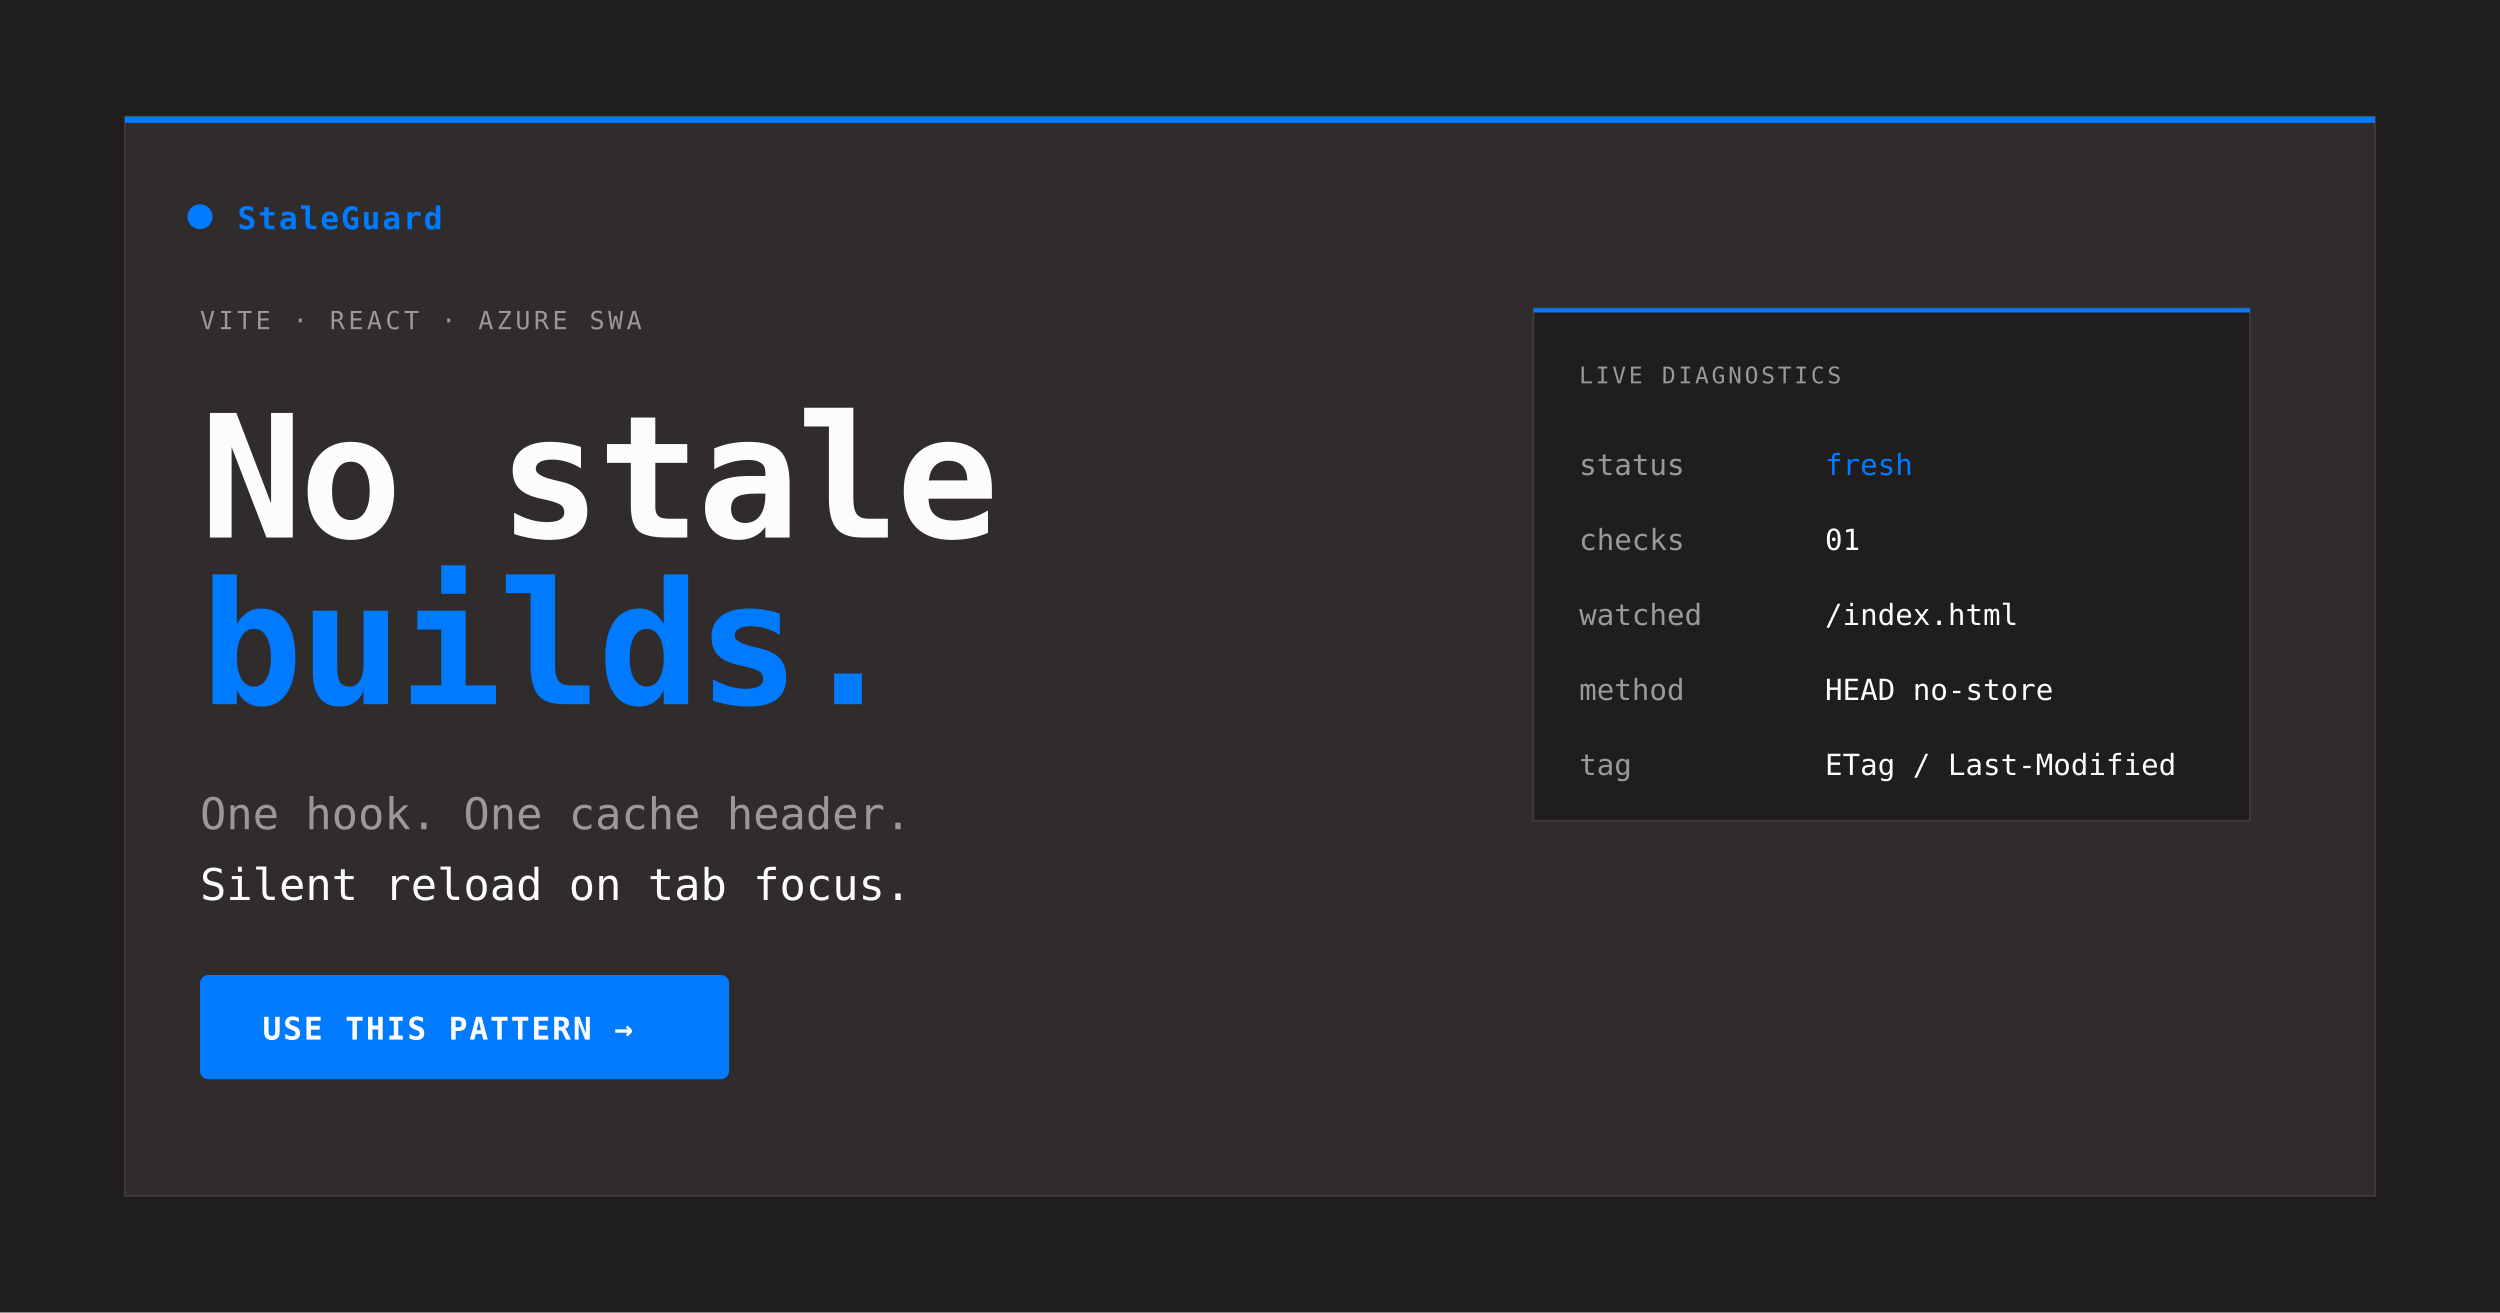
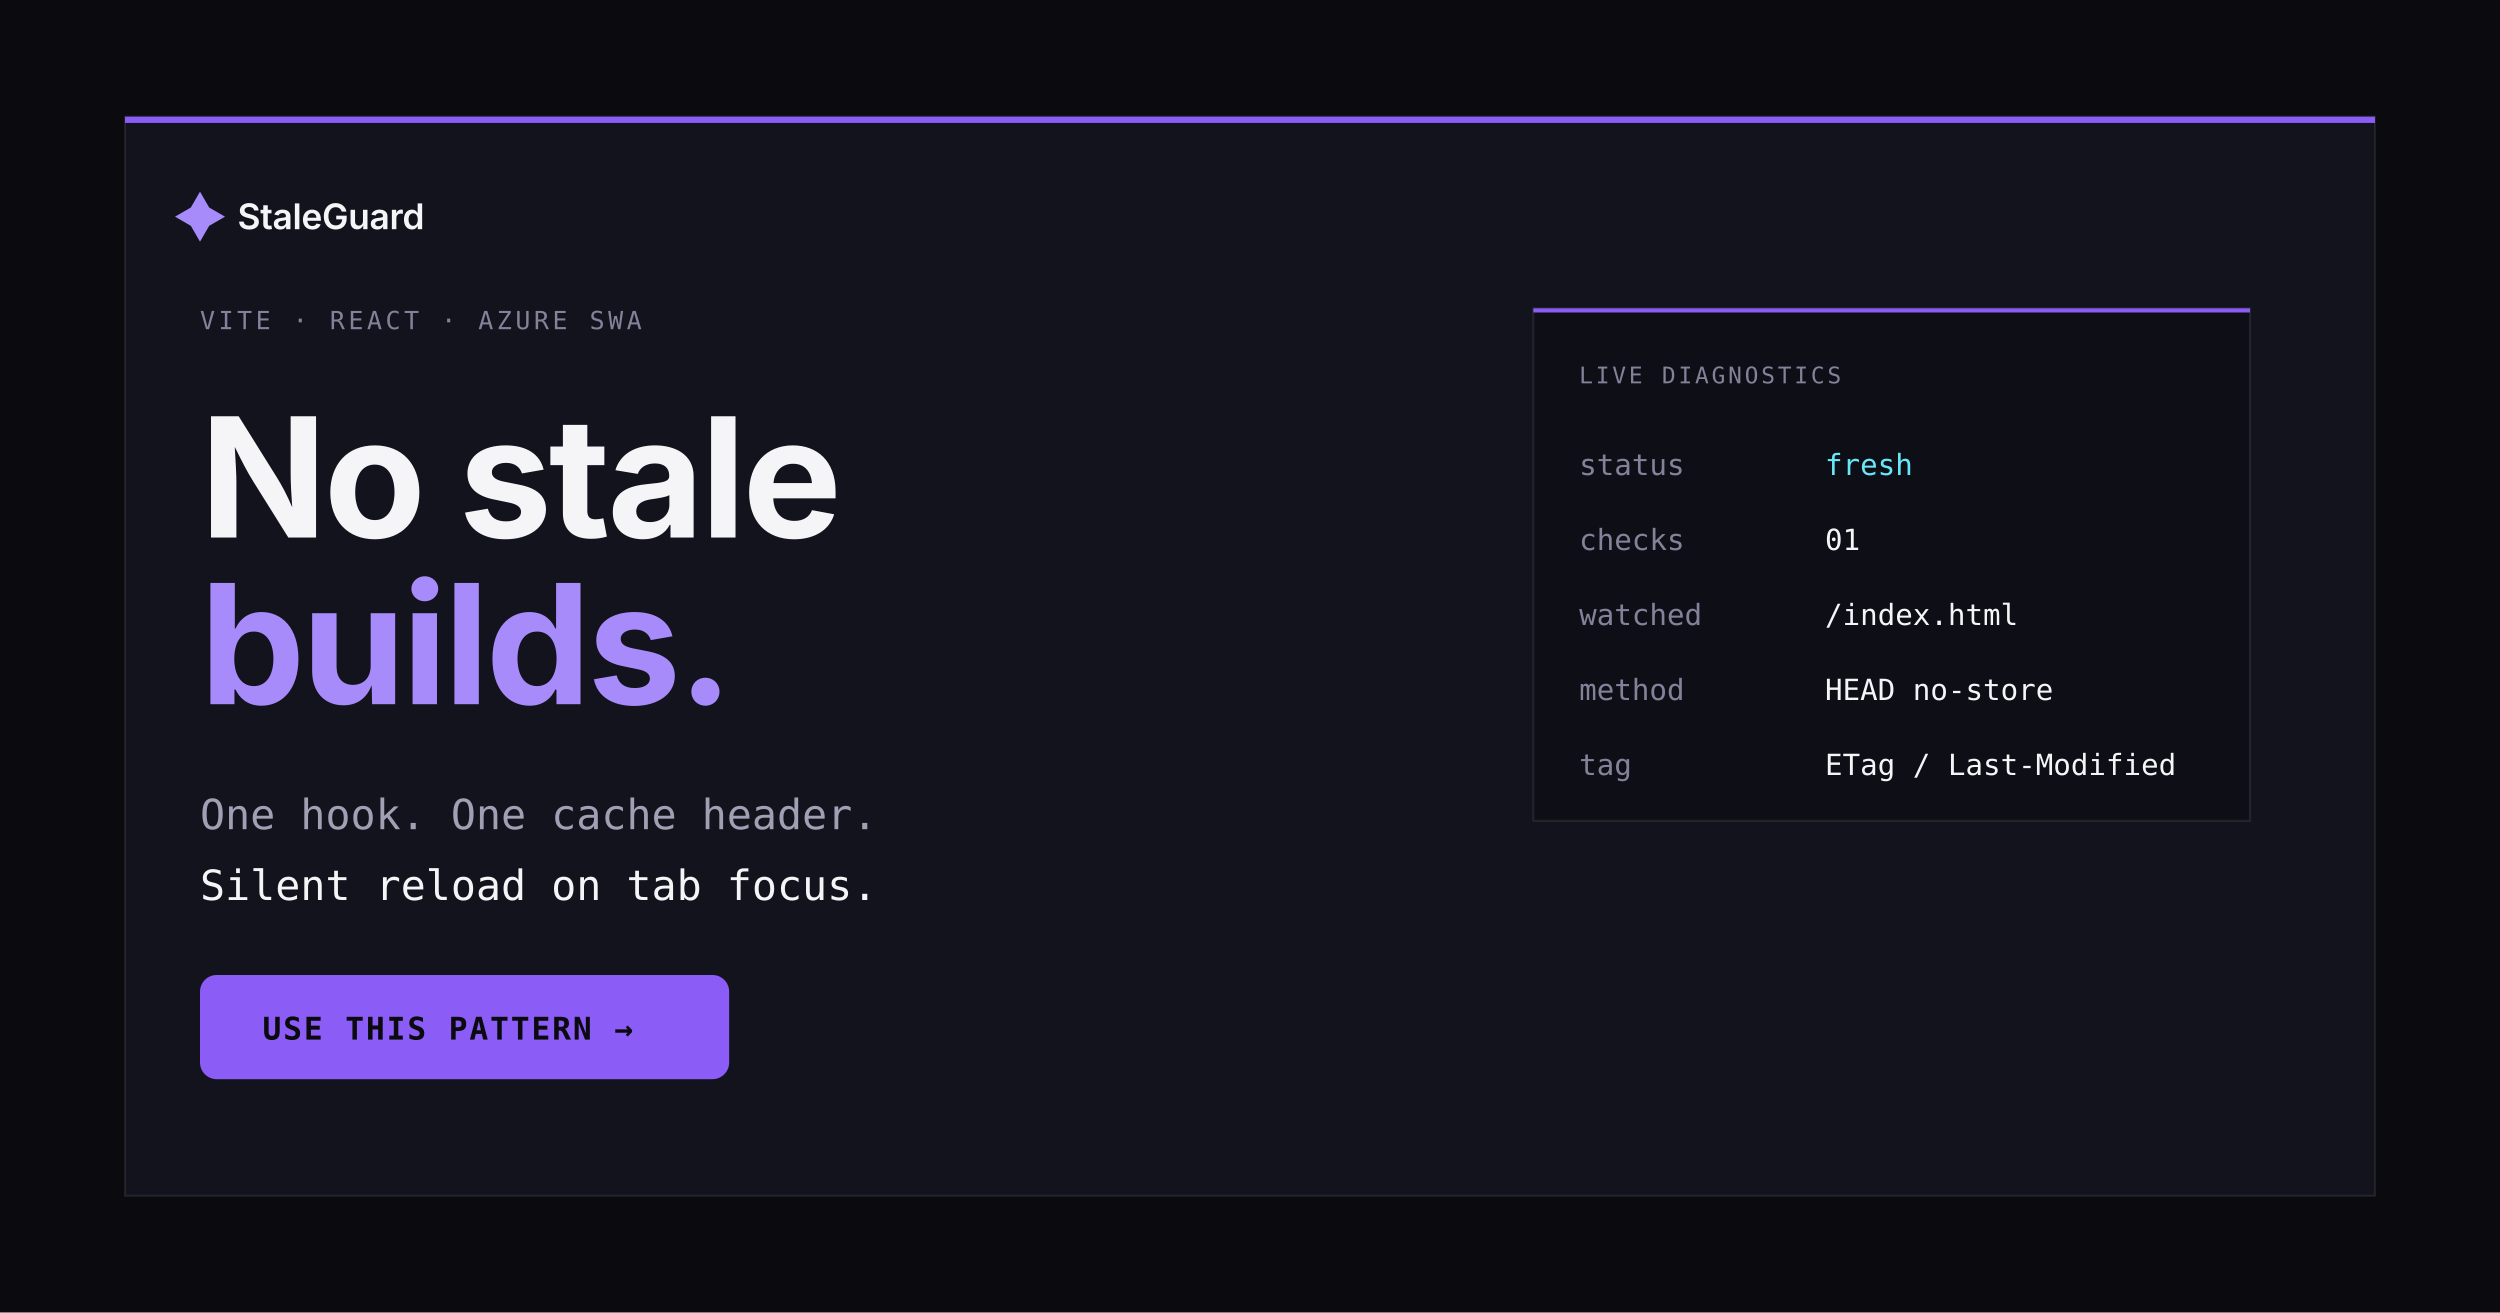
<svg xmlns="http://www.w3.org/2000/svg" width="1200" height="630" viewBox="0 0 1200 630" fill="none">
-   <rect width="1200" height="630" fill="#201d1d" />
-   <rect x="60" y="56" width="1080" height="518" fill="#302c2c" stroke="#3e3939" stroke-width="1" />
-   <rect x="60" y="56" width="1080" height="3" fill="#007aff" />
-   <circle cx="96" cy="104" r="6" fill="#007aff" />
-   <text x="114" y="110" fill="#007aff" font-family="'Berkeley Mono', 'IBM Plex Mono', ui-monospace, monospace" font-size="15" font-weight="600" letter-spacing="0.06em">StaleGuard</text>
-   <text x="96" y="158" fill="#9a9898" font-family="'Berkeley Mono', 'IBM Plex Mono', ui-monospace, monospace" font-size="12" letter-spacing="0.14em">VITE · REACT · AZURE SWA</text>
-   <text x="96" y="258" fill="#fdfcfc" font-family="'Berkeley Mono', 'IBM Plex Mono', ui-monospace, monospace" font-size="82" font-weight="700" letter-spacing="-0.02em">No stale</text>
-   <text x="96" y="338" fill="#007aff" font-family="'Berkeley Mono', 'IBM Plex Mono', ui-monospace, monospace" font-size="82" font-weight="700" letter-spacing="-0.02em">builds.</text>
-   <text x="96" y="398" fill="#9a9898" font-family="'Berkeley Mono', 'IBM Plex Mono', ui-monospace, monospace" font-size="21">One hook. One cache header.</text>
-   <text x="96" y="432" fill="#fdfcfc" font-family="'Berkeley Mono', 'IBM Plex Mono', ui-monospace, monospace" font-size="21">Silent reload on tab focus.</text>
-   <rect x="96" y="468" width="254" height="50" rx="4" fill="#007aff" />
-   <text x="126" y="499" fill="#fdfcfc" font-family="'Berkeley Mono', 'IBM Plex Mono', ui-monospace, monospace" font-size="15" font-weight="600" letter-spacing="0.06em">USE THIS PATTERN →</text>
-   <rect x="736" y="148" width="344" height="246" fill="#201d1d" stroke="#3e3939" stroke-width="1" />
-   <rect x="736" y="148" width="344" height="2" fill="#007aff" />
-   <text x="758" y="184" fill="#9a9898" font-family="'Berkeley Mono', 'IBM Plex Mono', ui-monospace, monospace" font-size="11" letter-spacing="0.12em">LIVE DIAGNOSTICS</text>
-   <text x="758" y="228" fill="#9a9898" font-family="'Berkeley Mono', 'IBM Plex Mono', ui-monospace, monospace" font-size="14">status</text>
-   <text x="876" y="228" fill="#007aff" font-family="'Berkeley Mono', 'IBM Plex Mono', ui-monospace, monospace" font-size="14">fresh</text>
-   <text x="758" y="264" fill="#9a9898" font-family="'Berkeley Mono', 'IBM Plex Mono', ui-monospace, monospace" font-size="14">checks</text>
-   <text x="876" y="264" fill="#fdfcfc" font-family="'Berkeley Mono', 'IBM Plex Mono', ui-monospace, monospace" font-size="14">01</text>
-   <text x="758" y="300" fill="#9a9898" font-family="'Berkeley Mono', 'IBM Plex Mono', ui-monospace, monospace" font-size="14">watched</text>
-   <text x="876" y="300" fill="#fdfcfc" font-family="'Berkeley Mono', 'IBM Plex Mono', ui-monospace, monospace" font-size="14">/index.html</text>
-   <text x="758" y="336" fill="#9a9898" font-family="'Berkeley Mono', 'IBM Plex Mono', ui-monospace, monospace" font-size="14">method</text>
-   <text x="876" y="336" fill="#fdfcfc" font-family="'Berkeley Mono', 'IBM Plex Mono', ui-monospace, monospace" font-size="14">HEAD no-store</text>
-   <text x="758" y="372" fill="#9a9898" font-family="'Berkeley Mono', 'IBM Plex Mono', ui-monospace, monospace" font-size="14">tag</text>
-   <text x="876" y="372" fill="#fdfcfc" font-family="'Berkeley Mono', 'IBM Plex Mono', ui-monospace, monospace" font-size="14">ETag / Last-Modified</text>
+   <defs>
+     <linearGradient id="og-accent-bar" x1="60" y1="56" x2="1140" y2="56">
+       <stop offset="0%" stop-color="#8b5cf6" />
+       <stop offset="100%" stop-color="#22d3ee" />
+     </linearGradient>
+     <linearGradient id="og-logo-grad" x1="86" y1="92" x2="106" y2="112">
+       <stop offset="0%" stop-color="#a78bfa" />
+       <stop offset="100%" stop-color="#22d3ee" />
+     </linearGradient>
+     <linearGradient id="og-headline-grad" x1="96" y1="300" x2="520" y2="300">
+       <stop offset="0%" stop-color="#a78bfa" />
+       <stop offset="100%" stop-color="#22d3ee" />
+     </linearGradient>
+     <linearGradient id="og-cta-grad" x1="96" y1="468" x2="350" y2="518">
+       <stop offset="0%" stop-color="#8b5cf6" />
+       <stop offset="100%" stop-color="#22d3ee" />
+     </linearGradient>
+   </defs>
+   <rect width="1200" height="630" fill="#0a0a0f" />
+   <rect x="60" y="56" width="1080" height="518" fill="#13131d" stroke="rgba(255,255,255,0.08)" stroke-width="1" />
+   <rect x="60" y="56" width="1080" height="3" fill="url(#og-accent-bar)" />
+   <path d="M96 92L100.4 99.6L108 104L100.4 108.4L96 116L91.6 108.4L84 104L91.6 99.6L96 92Z" fill="url(#og-logo-grad)" />
+   <text x="114" y="110" fill="#f5f5f8" font-family="Inter, ui-sans-serif, system-ui, sans-serif" font-size="17" font-weight="600" letter-spacing="-0.01em">StaleGuard</text>
+   <text x="96" y="158" fill="#82829a" font-family="'JetBrains Mono', ui-monospace, monospace" font-size="12" letter-spacing="0.14em">VITE · REACT · AZURE SWA</text>
+   <text x="96" y="258" fill="#f5f5f8" font-family="Inter, ui-sans-serif, system-ui, sans-serif" font-size="80" font-weight="700" letter-spacing="-0.02em">No stale</text>
+   <text x="96" y="338" fill="url(#og-headline-grad)" font-family="Inter, ui-sans-serif, system-ui, sans-serif" font-size="80" font-weight="700" letter-spacing="-0.02em">builds.</text>
+   <text x="96" y="398" fill="#a0a0b4" font-family="'JetBrains Mono', ui-monospace, monospace" font-size="20">One hook. One cache header.</text>
+   <text x="96" y="432" fill="#f5f5f8" font-family="'JetBrains Mono', ui-monospace, monospace" font-size="20">Silent reload on tab focus.</text>
+   <rect x="96" y="468" width="254" height="50" rx="8" fill="url(#og-cta-grad)" />
+   <text x="126" y="499" fill="#0a0a0f" font-family="'JetBrains Mono', ui-monospace, monospace" font-size="15" font-weight="600" letter-spacing="0.06em">USE THIS PATTERN →</text>
+   <rect x="736" y="148" width="344" height="246" fill="#0e0e16" stroke="rgba(255,255,255,0.08)" stroke-width="1" />
+   <rect x="736" y="148" width="344" height="2" fill="url(#og-accent-bar)" />
+   <text x="758" y="184" fill="#82829a" font-family="'JetBrains Mono', ui-monospace, monospace" font-size="11" letter-spacing="0.12em">LIVE DIAGNOSTICS</text>
+   <text x="758" y="228" fill="#82829a" font-family="'JetBrains Mono', ui-monospace, monospace" font-size="14">status</text>
+   <text x="876" y="228" fill="#67e8f9" font-family="'JetBrains Mono', ui-monospace, monospace" font-size="14">fresh</text>
+   <text x="758" y="264" fill="#82829a" font-family="'JetBrains Mono', ui-monospace, monospace" font-size="14">checks</text>
+   <text x="876" y="264" fill="#f5f5f8" font-family="'JetBrains Mono', ui-monospace, monospace" font-size="14">01</text>
+   <text x="758" y="300" fill="#82829a" font-family="'JetBrains Mono', ui-monospace, monospace" font-size="14">watched</text>
+   <text x="876" y="300" fill="#f5f5f8" font-family="'JetBrains Mono', ui-monospace, monospace" font-size="14">/index.html</text>
+   <text x="758" y="336" fill="#82829a" font-family="'JetBrains Mono', ui-monospace, monospace" font-size="14">method</text>
+   <text x="876" y="336" fill="#f5f5f8" font-family="'JetBrains Mono', ui-monospace, monospace" font-size="14">HEAD no-store</text>
+   <text x="758" y="372" fill="#82829a" font-family="'JetBrains Mono', ui-monospace, monospace" font-size="14">tag</text>
+   <text x="876" y="372" fill="#f5f5f8" font-family="'JetBrains Mono', ui-monospace, monospace" font-size="14">ETag / Last-Modified</text>
</svg>
